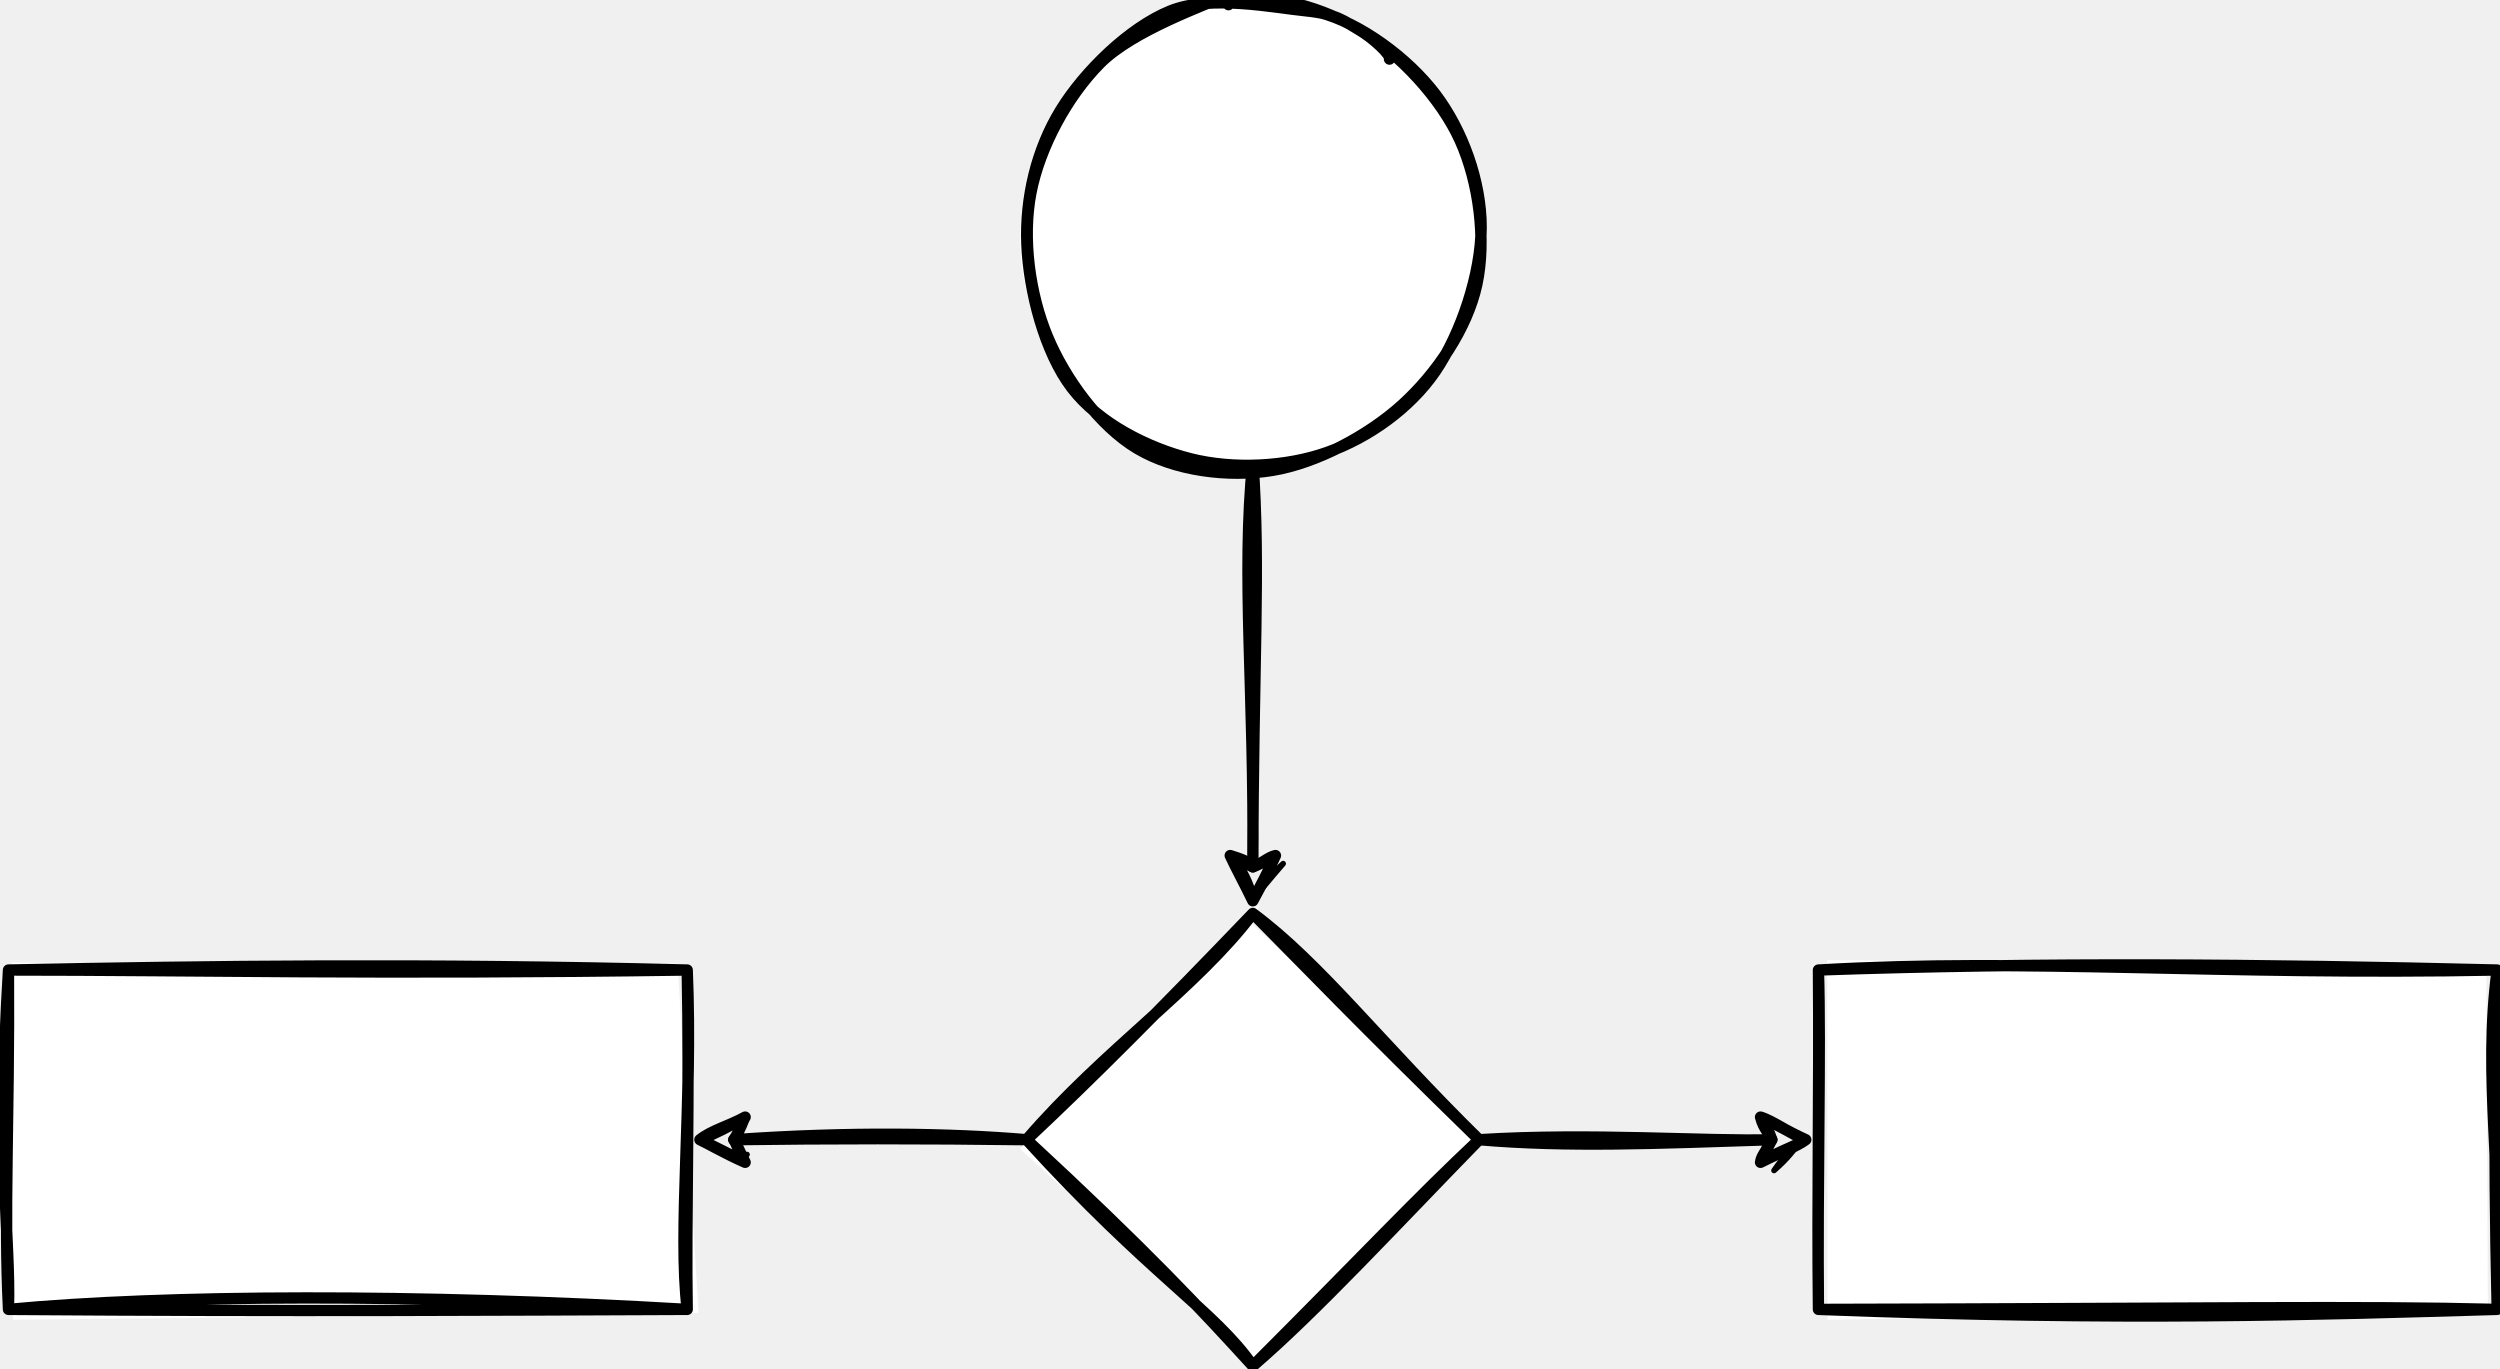
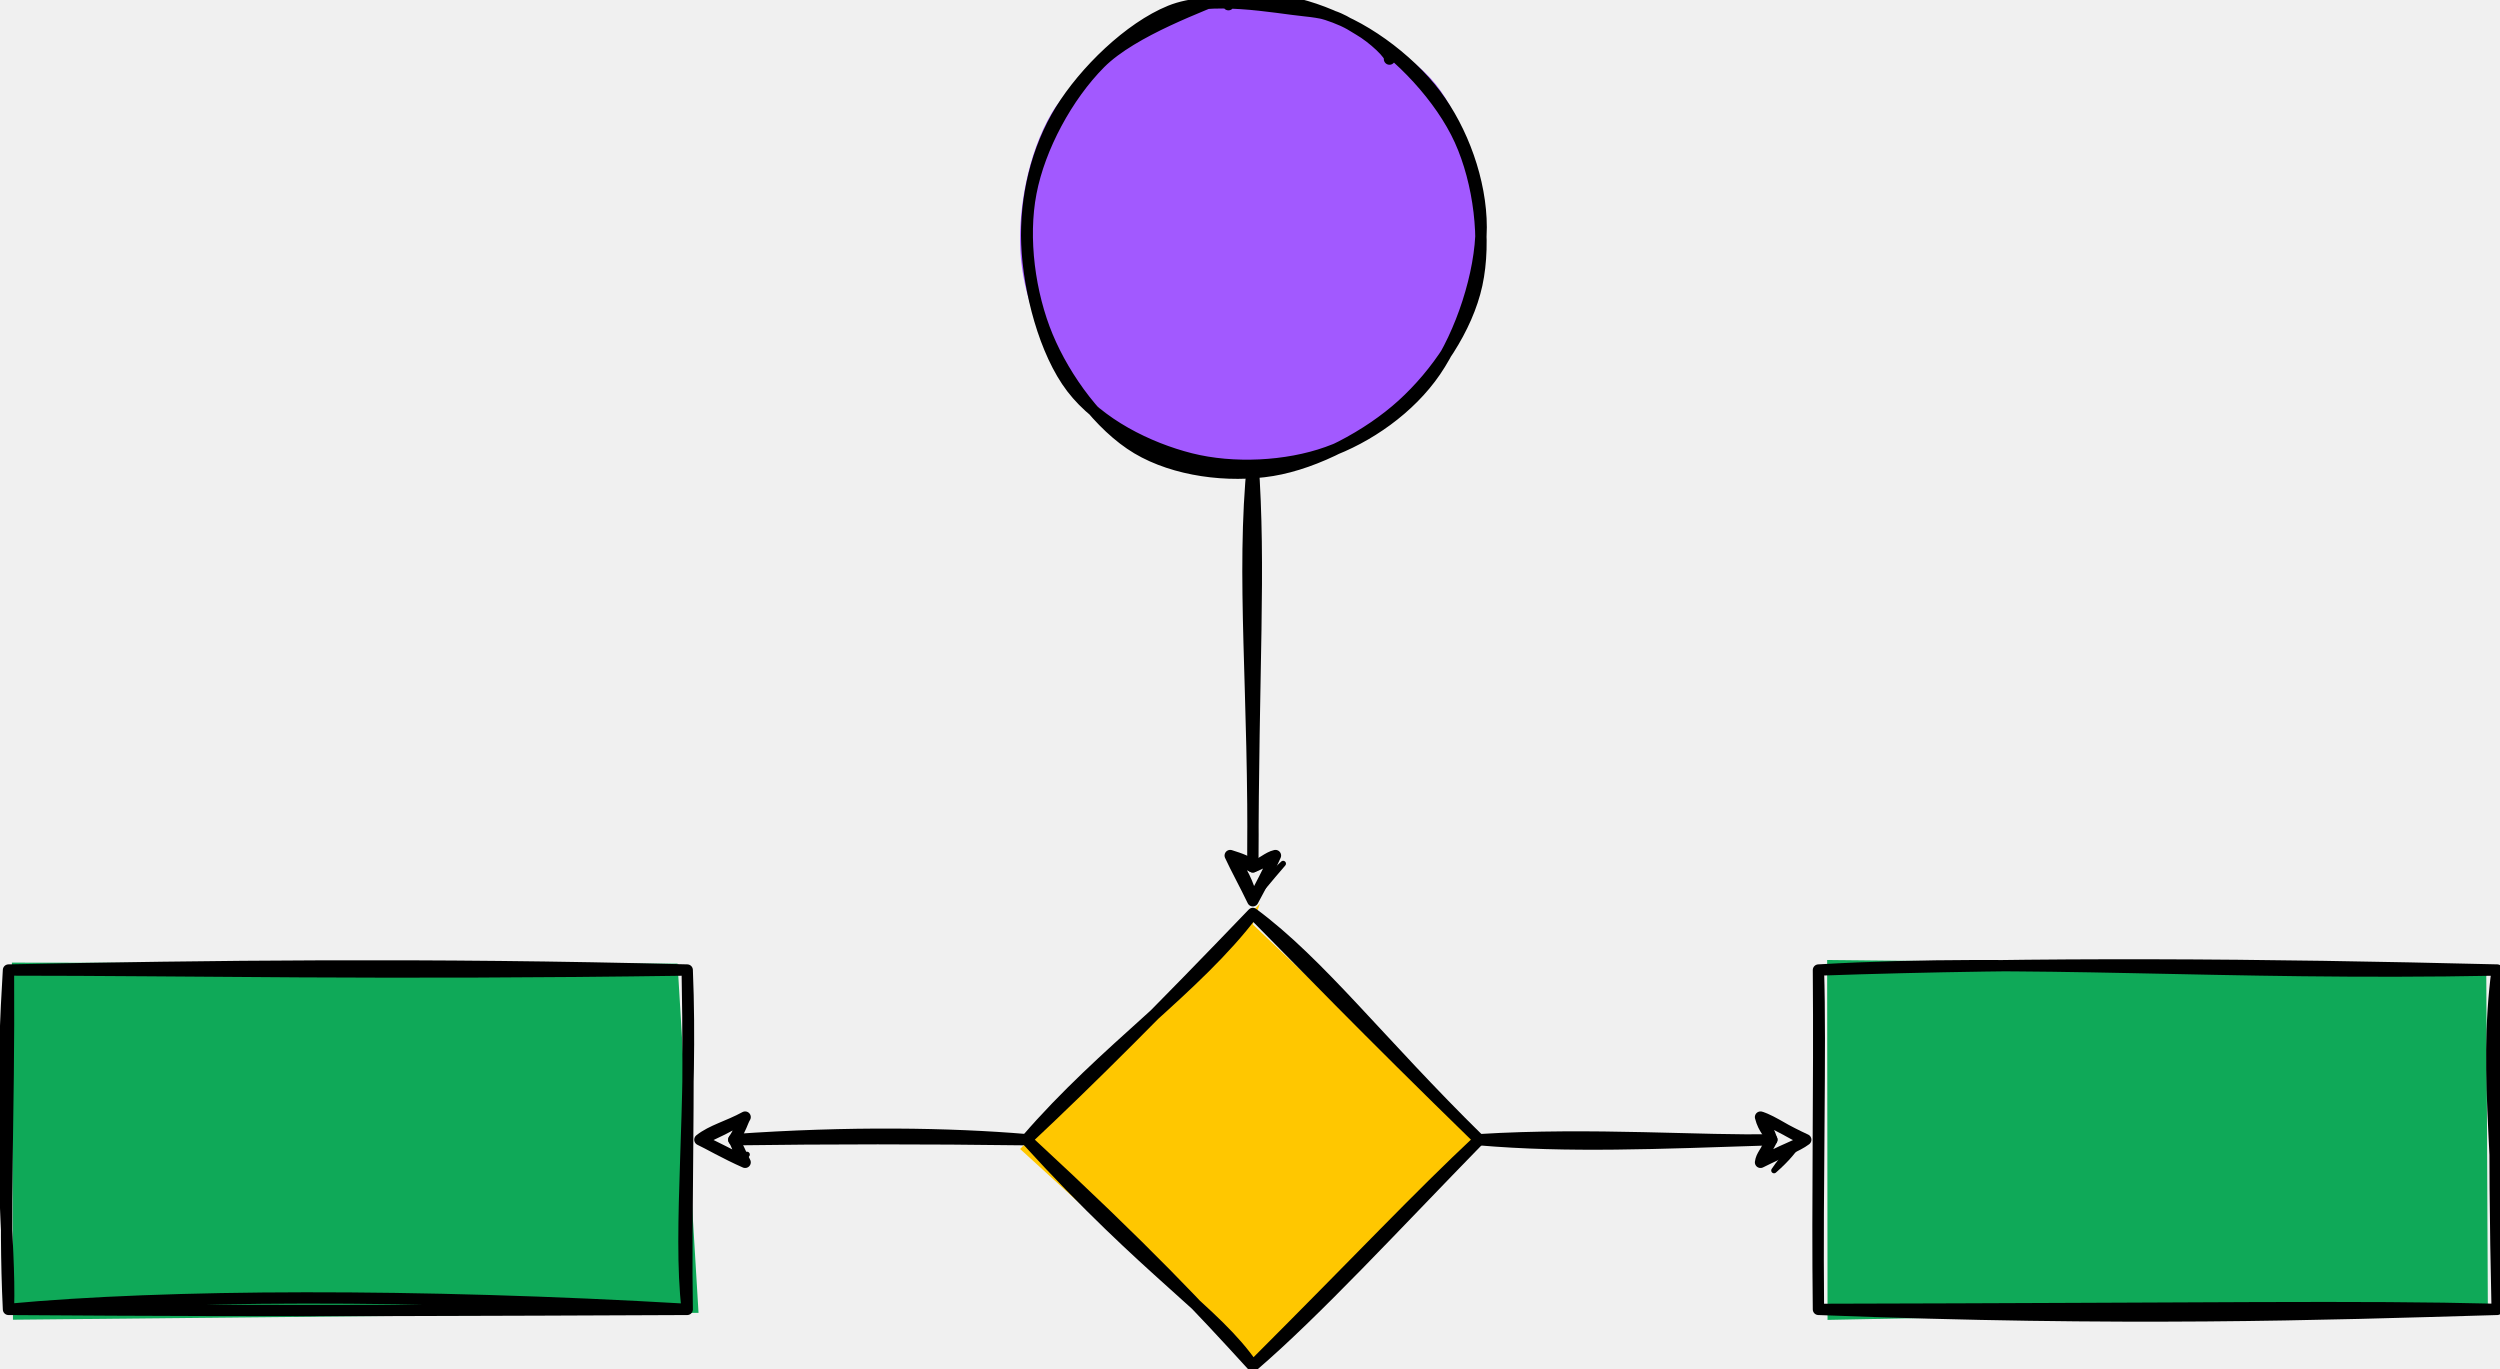
- <svg xmlns="http://www.w3.org/2000/svg" version="1.1" width="442px" height="242px" viewBox="-0.5 -0.5 442 242" content="&lt;mxfile host=&quot;app.diagrams.net&quot; modified=&quot;2021-05-25T05:51:20.222Z&quot; agent=&quot;5.0 (Macintosh; Intel Mac OS X 10_13_6) AppleWebKit/537.36 (KHTML, like Gecko) Chrome/90.0.443.212 Safari/537.36&quot; etag=&quot;xmQpmjcbqoKnQ1KU8agX&quot; version=&quot;14.7.0&quot; type=&quot;github&quot;&gt;&lt;diagram name=&quot;Page-1&quot; id=&quot;9c096ad6-e400-ecc8-3e38-643d2caac077&quot;&gt;7VZNc5swEP01HNsB8VH7WDtue0ja6TgzPXYU2CBqwVKxGNxfX2EkY+zEdg+Jp9Oe0D7tarXv7Wpw/HneflS8FHeYgHSYm7SOf+Mw5gUs0p8O2fTIJAh6IFVZYpwGYJn9AgO6Bq2zBKqRIyFKysoxGGNRQEwjjCuFzdjtEeU4a8lTOAKWMZcWfRsO+LcsIWFwL5oOG58gS4VJPrElP/B4lSqsC5OxwAL6nZzbY0yVleAJNnuQv3D8uUKkfpW3c5AdsZYzG0cbe1HHnwnKpTY8vdxuf3gm2LskWNeloKD9dM+dJz5P1ff3X2d30c/bNr4vvqzumzd+f8qay9omOcwKiabamKhIYIoFl4sBnW3Zgy6Nq63B5xaxNJf9AUQb0ze8JhyXUq2AYmENUrjaich2lXb3OOiBoXRLFtYqhhP12ubkKgU64cd28uqZAcyB1EbHKZCcsvX4Htw0b7rzG1TQCyPEH4jiXSCKlHq2OvIbkREsS74tu9HjPaaWV2U/cI9Z20l0GddrUATtabaP2TEB0cT0vXlM/Kmxm2EwrYvYH0n3hfgM/7EmZxc2eXDNJn/3X5Qn/aJrisLOi6IE5g91df7lef2HJgyv/NAE5+m7OmkTdkBadEyax55gLXop1qK/gLXQfT3WtDn8U2739v7a/cVv&lt;/diagram&gt;&lt;/mxfile&gt;" style="background-color: rgb(255, 255, 255);">
+ <svg xmlns="http://www.w3.org/2000/svg" version="1.1" width="442px" height="242px" viewBox="-0.5 -0.5 442 242" content="&lt;mxfile host=&quot;app.diagrams.net&quot; modified=&quot;2021-05-25T05:54:05.014Z&quot; agent=&quot;5.0 (Macintosh; Intel Mac OS X 10_13_6) AppleWebKit/537.36 (KHTML, like Gecko) Chrome/90.0.443.212 Safari/537.36&quot; etag=&quot;G68fDFb_fnFhrMQhWU-5&quot; version=&quot;14.7.0&quot; type=&quot;github&quot;&gt;&lt;diagram name=&quot;Page-1&quot; id=&quot;9c096ad6-e400-ecc8-3e38-643d2caac077&quot;&gt;7Vffk5owEP5reGwHgnD6qFbah7t2Ot5MHzs5WAk1sDQEwf71DZKI6PnjZk59aJ/MftnNZr9vN4OWO03rz4Lm7Akj4Baxo9pyP1mEOAPiq58GWbfIcDBogVgkkXbqgHnyBzRoa7RMIih6jhKRyyTvgyFmGYSyh1EhsOq7LZD3s+Y0hgNgHlJu0I9eh/9IIsk07vijbuMLJDHTyYem5BcaLmOBZaYzZphBu5NSc4yusmA0wmoHcmeWOxWIsl2l9RR4Q6zhzMTJtbmo5U6YTLkyHLXcbAdHgp1LglVdAjK5m+7YeezrSPwcf588+b8f6/A5+7Z8rj647SkrykuTZD8rRIpqbaKQDGPMKJ916GTDHjRpbGV1Po+Iub7sL5ByrfuGlhL7pRRLkCEzhhS43IpItpU299jrga50QxaWIoQT9ZrmpCIGecKPbOVVMwOYghRrFSeAU5ms+vegunnjrV+nglpoId4ginOBKJyr2WrIr1giYZ7TTdmVGu8+tbTI24FbJHUj0TmuFwnnU+QoNnncMfFGQaBx0wUF8ub+WpcVCAn1aWUOmdQB/lDPiH543JG2q26IjQvbHV/7Stx7/9hAkAsHYnDPgXj4L8qrfv49RSHnRREM05eyOP9Kve1RCoLpg23f7lHyvDs/SoPzVL8rwXYwHnnD6xE8JHsE+4cEO+QVhv1rMezfguF9Jo+x/g4Me/btGFZm9w282dv5l+HO/gI=&lt;/diagram&gt;&lt;/mxfile&gt;" style="background-color: rgb(255, 255, 255);">
  <defs />
  <g>
    <path d="M 221 81 L 221 152.76" fill="none" stroke="none" pointer-events="stroke" />
    <path d="M 221 158.76 L 217 150.76 L 221 152.76 L 225 150.76 Z" fill="none" stroke="none" pointer-events="all" />
    <path d="M 221 81 M 221 81 C 218.91 101.6 221.33 122.01 221 152.76 M 221 81 C 222.39 100.06 221.03 117.43 221 152.76" fill="none" stroke="#000000" stroke-width="2" stroke-linejoin="round" stroke-linecap="round" stroke-miterlimit="10" pointer-events="stroke" />
    <path d="M 217.04 150.72 C 217.04 150.72 217.04 150.72 217.04 150.72 M 217.04 150.72 C 217.04 150.72 217.04 150.72 217.04 150.72 M 221.11 158.23 C 221.84 156.37 223.5 154.85 226.36 152.19 M 221.11 158.23 C 222.71 156.64 223.43 155.56 226.36 152.19" fill="none" stroke="#000000" stroke-linejoin="round" stroke-linecap="round" stroke-miterlimit="10" pointer-events="all" />
    <path d="M 221 158.76 M 221 158.76 C 220.2 155.78 219.04 153.2 217 150.76 M 221 158.76 C 219.69 156.02 217.99 152.92 217 150.76 M 217 150.76 C 218.82 151.34 220.32 151.82 221 152.76 M 217 150.76 C 217.7 151.24 218.72 151.6 221 152.76 M 221 152.76 C 222.59 152.24 223.64 151.07 225 150.76 M 221 152.76 C 222.4 152.22 223.46 151.59 225 150.76 M 225 150.76 C 224.17 152.62 222.68 155.72 221 158.76 M 225 150.76 C 223.74 153.59 222.28 156.27 221 158.76" fill="none" stroke="#000000" stroke-width="2" stroke-linejoin="round" stroke-linecap="round" stroke-miterlimit="10" pointer-events="all" />
    <ellipse cx="221" cy="41" rx="40" ry="40" fill="none" stroke="none" pointer-events="all" />
-     <path d="M 231.33 2.01 C 238.61 3.38 248.48 8.36 253.35 14.42 C 258.22 20.48 260.5 30.12 260.54 38.35 C 260.58 46.59 257.85 56.91 253.59 63.81 C 249.34 70.7 242.07 76.87 235 79.73 C 227.92 82.58 218.69 83.08 211.14 80.95 C 203.58 78.81 194.67 73.18 189.65 66.91 C 184.63 60.65 181.34 51.37 181 43.35 C 180.67 35.34 183.52 25.58 187.62 18.83 C 191.71 12.08 198.59 5.85 205.58 2.86 C 212.57 -0.12 224.44 0.92 229.55 0.91 C 234.66 0.91 234.38 2.07 236.24 2.84 C 238.11 3.62 240.81 4.87 240.75 5.55 M 205.35 2.02 C 211.84 -1.28 222.22 -1.43 229.82 0.4 C 237.43 2.22 245.71 6.73 250.96 12.99 C 256.21 19.26 260.62 29.86 261.3 37.98 C 261.98 46.1 259.25 54.94 255.04 61.7 C 250.83 68.45 243.01 75.07 236.04 78.52 C 229.08 81.97 220.96 84.19 213.26 82.41 C 205.57 80.63 195.41 74.05 189.87 67.84 C 184.32 61.64 180.73 53.25 180 45.19 C 179.26 37.12 181.21 26.64 185.47 19.45 C 189.73 12.27 201.96 4.95 205.57 2.07 C 209.19 -0.8 207.05 1.91 207.18 2.2 C 207.31 2.49 206.17 3.16 206.35 3.82" fill="#ffffff" stroke="none" pointer-events="all" />
+     <path d="M 231.33 2.01 C 238.61 3.38 248.48 8.36 253.35 14.42 C 258.22 20.48 260.5 30.12 260.54 38.35 C 260.58 46.59 257.85 56.91 253.59 63.81 C 249.34 70.7 242.07 76.87 235 79.73 C 227.92 82.58 218.69 83.08 211.14 80.95 C 203.58 78.81 194.67 73.18 189.65 66.91 C 184.63 60.65 181.34 51.37 181 43.35 C 180.67 35.34 183.52 25.58 187.62 18.83 C 191.71 12.08 198.59 5.85 205.58 2.86 C 212.57 -0.12 224.44 0.92 229.55 0.91 C 234.66 0.91 234.38 2.07 236.24 2.84 C 238.11 3.62 240.81 4.87 240.75 5.55 M 205.35 2.02 C 211.84 -1.28 222.22 -1.43 229.82 0.4 C 237.43 2.22 245.71 6.73 250.96 12.99 C 256.21 19.26 260.62 29.86 261.3 37.98 C 261.98 46.1 259.25 54.94 255.04 61.7 C 250.83 68.45 243.01 75.07 236.04 78.52 C 229.08 81.97 220.96 84.19 213.26 82.41 C 205.57 80.63 195.41 74.05 189.87 67.84 C 184.32 61.64 180.73 53.25 180 45.19 C 179.26 37.12 181.21 26.64 185.47 19.45 C 189.73 12.27 201.96 4.95 205.57 2.07 C 209.19 -0.8 207.05 1.91 207.18 2.2 C 207.31 2.49 206.17 3.16 206.35 3.82" fill="#a259ff" stroke="none" pointer-events="all" />
    <path d="M 232.72 1.69 C 239.9 3.48 248.52 9.84 253.29 16.17 C 258.07 22.5 261.37 31.52 261.37 39.68 C 261.36 47.84 257.81 58.49 253.28 65.13 C 248.75 71.76 241.38 76.89 234.16 79.47 C 226.95 82.05 217.54 82.51 210.01 80.61 C 202.48 78.71 193.82 74.4 188.99 68.08 C 184.16 61.76 181.38 50.86 181.05 42.68 C 180.71 34.49 182.78 25.85 187.01 18.98 C 191.23 12.11 199.18 4.37 206.39 1.44 C 213.61 -1.48 224.74 0.86 230.3 1.41 C 235.86 1.96 237.27 3.32 239.74 4.75 C 242.22 6.17 245.58 9.3 245.16 9.95 M 217.25 -0.39 C 224.54 -1.79 233.52 0.87 240.25 4.98 C 246.97 9.1 254.23 16.81 257.62 24.28 C 261.01 31.76 262.29 42.03 260.6 49.82 C 258.9 57.62 253.46 65.58 247.44 71.05 C 241.41 76.53 232.28 81.38 224.46 82.67 C 216.65 83.96 207.18 82.74 200.55 78.79 C 193.92 74.84 187.81 66.51 184.68 58.97 C 181.55 51.44 180.21 41.63 181.77 33.58 C 183.32 25.53 188.2 16.52 194 10.68 C 199.81 4.84 212.57 0.42 216.59 -1.44 C 220.62 -3.3 218.14 -0.75 218.15 -0.45 C 218.17 -0.16 216.88 -0.29 216.69 0.33" fill="none" stroke="#000000" stroke-width="2" stroke-linejoin="round" stroke-linecap="round" stroke-miterlimit="10" pointer-events="all" />
    <path d="M 261 201 L 312.76 201" fill="none" stroke="none" pointer-events="stroke" />
    <path d="M 318.76 201 L 310.76 205 L 312.76 201 L 310.76 197 Z" fill="none" stroke="none" pointer-events="all" />
    <path d="M 261 201 M 261 201 C 276.75 202.35 292.32 201.66 312.76 201 M 261 201 C 280.84 199.76 301.24 201.34 312.76 201" fill="none" stroke="#000000" stroke-width="2" stroke-linejoin="round" stroke-linecap="round" stroke-miterlimit="10" pointer-events="stroke" />
    <path d="M 311.05 196.66 C 311.05 196.66 311.05 196.66 311.05 196.66 M 311.05 196.66 C 311.05 196.66 311.05 196.66 311.05 196.66 M 313.15 206.44 C 315.53 204.35 316.64 202.94 318.4 200.4 M 313.15 206.44 C 314.9 203.81 317.14 201.65 318.4 200.4" fill="none" stroke="#000000" stroke-linejoin="round" stroke-linecap="round" stroke-miterlimit="10" pointer-events="all" />
    <path d="M 318.76 201 M 318.76 201 C 316.75 202.28 314.96 202.6 310.76 205 M 318.76 201 C 317.17 202.19 314.98 202.89 310.76 205 M 310.76 205 C 310.93 203.77 311.67 203.25 312.76 201 M 310.76 205 C 311.48 203.65 311.88 202.17 312.76 201 M 312.76 201 C 312.5 200.01 311.31 199.22 310.76 197 M 312.76 201 C 312.36 199.74 311.69 198.49 310.76 197 M 310.76 197 C 313.01 197.69 316.02 199.96 318.76 201 M 310.76 197 C 313.28 198.09 315.34 199.43 318.76 201" fill="none" stroke="#000000" stroke-width="2" stroke-linejoin="round" stroke-linecap="round" stroke-miterlimit="10" pointer-events="all" />
    <path d="M 181 201 L 129.24 201" fill="none" stroke="none" pointer-events="stroke" />
    <path d="M 123.24 201 L 131.24 197 L 129.24 201 L 131.24 205 Z" fill="none" stroke="none" pointer-events="all" />
    <path d="M 181 201 M 181 201 C 167.45 199.86 149.66 199.56 129.24 201 M 181 201 C 162.92 200.76 146.16 200.77 129.24 201" fill="none" stroke="#000000" stroke-width="2" stroke-linejoin="round" stroke-linecap="round" stroke-miterlimit="10" pointer-events="stroke" />
    <path d="M 123.56 200.63 C 123.56 200.63 123.56 200.63 123.56 200.63 M 123.56 200.63 C 123.56 200.63 123.56 200.63 123.56 200.63 M 130.91 204.37 C 131.08 204.22 131.22 204.01 131.57 203.62 M 130.91 204.37 C 131.12 204.16 131.35 203.81 131.57 203.62" fill="none" stroke="#000000" stroke-linejoin="round" stroke-linecap="round" stroke-miterlimit="10" pointer-events="all" />
    <path d="M 123.24 201 M 123.24 201 C 125.38 199.31 128.2 198.66 131.24 197 M 123.24 201 C 125.58 200.1 128.89 198.4 131.24 197 M 131.24 197 C 130.41 198.19 130.18 200 129.24 201 M 131.24 197 C 130.73 197.85 130.53 199 129.24 201 M 129.24 201 C 129.8 201.8 129.89 202.75 131.24 205 M 129.24 201 C 129.88 201.96 130.41 203.45 131.24 205 M 131.24 205 C 128.68 203.69 126.5 202.55 123.24 201 M 131.24 205 C 127.74 203.46 124.48 201.56 123.24 201" fill="none" stroke="#000000" stroke-width="2" stroke-linejoin="round" stroke-linecap="round" stroke-miterlimit="10" pointer-events="all" />
    <path d="M 221 161 L 261 201 L 221 241 L 181 201 Z" fill="none" stroke="none" pointer-events="all" />
-     <path d="M 220.99 162.93 L 260.56 200.67 L 221.14 240.27 L 179.85 202.64 L 222.24 159.28" fill="#ffffff" stroke="none" pointer-events="all" />
+     <path d="M 220.99 162.93 L 260.56 200.67 L 221.14 240.27 L 179.85 202.64 L 222.24 159.28" fill="#ffc700" stroke="none" pointer-events="all" />
    <path d="M 221 161 M 221 161 C 232.9 169.81 243.42 183.73 261 201 M 221 161 C 230.05 170.11 239.68 180.22 261 201 M 261 201 C 249.94 211.37 240.61 221.39 221 241 M 261 201 C 246.27 216.1 232.06 231.52 221 241 M 221 241 C 214.36 231.28 202.97 225.12 181 201 M 221 241 C 211.79 230.9 202.4 220.79 181 201 M 181 201 C 194.76 185.03 210.98 174.26 221 161 M 181 201 C 192.51 190.21 204.74 177.95 221 161" fill="none" stroke="#000000" stroke-width="2" stroke-linejoin="round" stroke-linecap="round" stroke-miterlimit="10" pointer-events="all" />
    <rect x="321" y="171" width="120" height="60" fill="none" stroke="none" pointer-events="all" />
-     <path d="M 322.54 169.23 L 439.07 170.44 L 439.35 230.55 L 322.61 232.86" fill="#ffffff" stroke="none" pointer-events="all" />
+     <path d="M 322.54 169.23 L 439.07 170.44 L 439.35 230.55 L 322.61 232.86" fill="#0fa958" stroke="none" pointer-events="all" />
    <path d="M 321 171 C 358.33 168.85 391.52 171.96 441 171 M 321 171 C 360.17 169.62 399.52 169.98 441 171 M 441 171 C 438.43 190.26 442.01 206.83 441 231 M 441 171 C 440.79 184.02 440.26 198.19 441 231 M 441 231 C 409.29 231.92 375.41 233.1 321 231 M 441 231 C 415.94 230.37 391.79 230.85 321 231 M 321 231 C 320.76 211.03 321.18 192.28 321 171 M 321 231 C 320.78 208.22 321.44 184.97 321 171" fill="none" stroke="#000000" stroke-width="2" stroke-linejoin="round" stroke-linecap="round" stroke-miterlimit="10" pointer-events="all" />
    <rect x="1" y="171" width="120" height="60" fill="none" stroke="none" pointer-events="all" />
-     <path d="M 1.6 169.69 L 119.29 169.87 L 123 231.61 L 1.79 232.83" fill="#ffffff" stroke="none" pointer-events="all" />
+     <path d="M 1.6 169.69 L 119.29 169.87 L 123 231.61 L 1.79 232.83" fill="#0fa958" stroke="none" pointer-events="all" />
    <path d="M 1 171 C 36.05 170.29 74.88 169.8 121 171 M 1 171 C 33.84 171 65.62 171.8 121 171 M 121 171 C 122 194.82 119.3 216.94 121 231 M 121 171 C 121.45 192.59 120.72 215.35 121 231 M 121 231 C 73.3 228.21 28.62 228.39 1 231 M 121 231 C 86.61 231.13 52.69 231.38 1 231 M 1 231 C 1.38 218.1 -1.13 206.09 1 171 M 1 231 C 0.16 213.87 1.16 198.12 1 171" fill="none" stroke="#000000" stroke-width="2" stroke-linejoin="round" stroke-linecap="round" stroke-miterlimit="10" pointer-events="all" />
  </g>
</svg>
